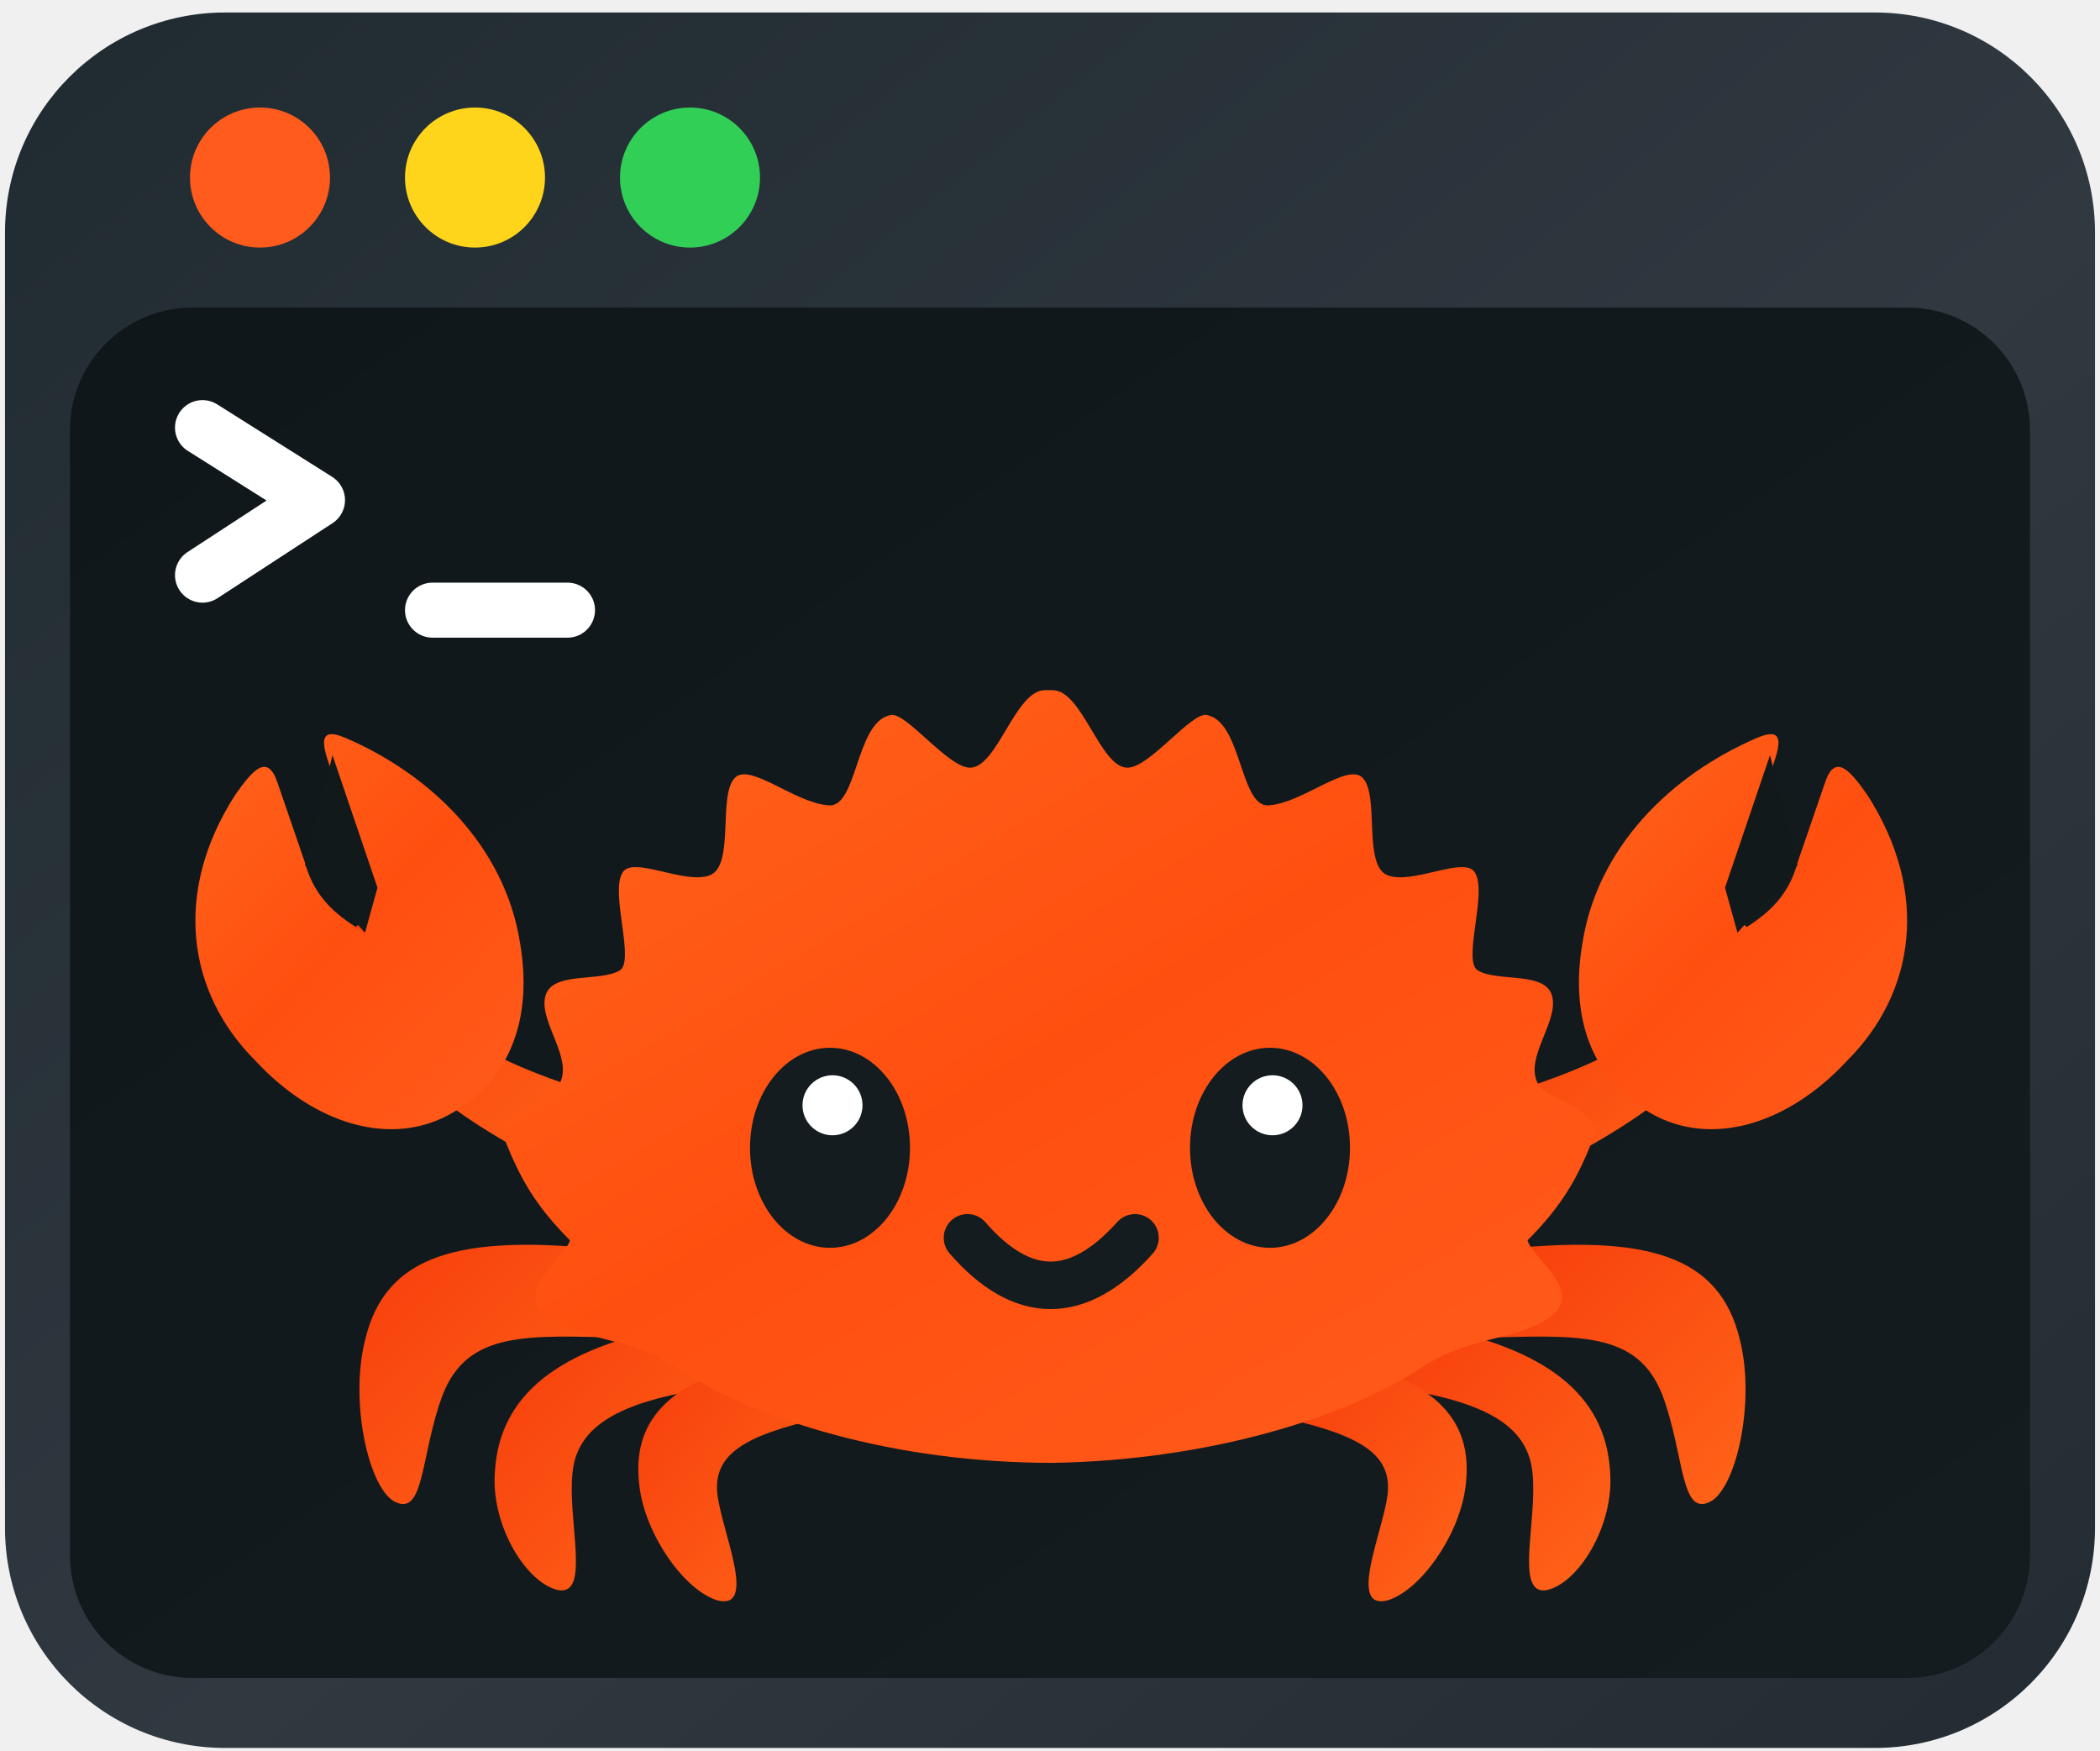
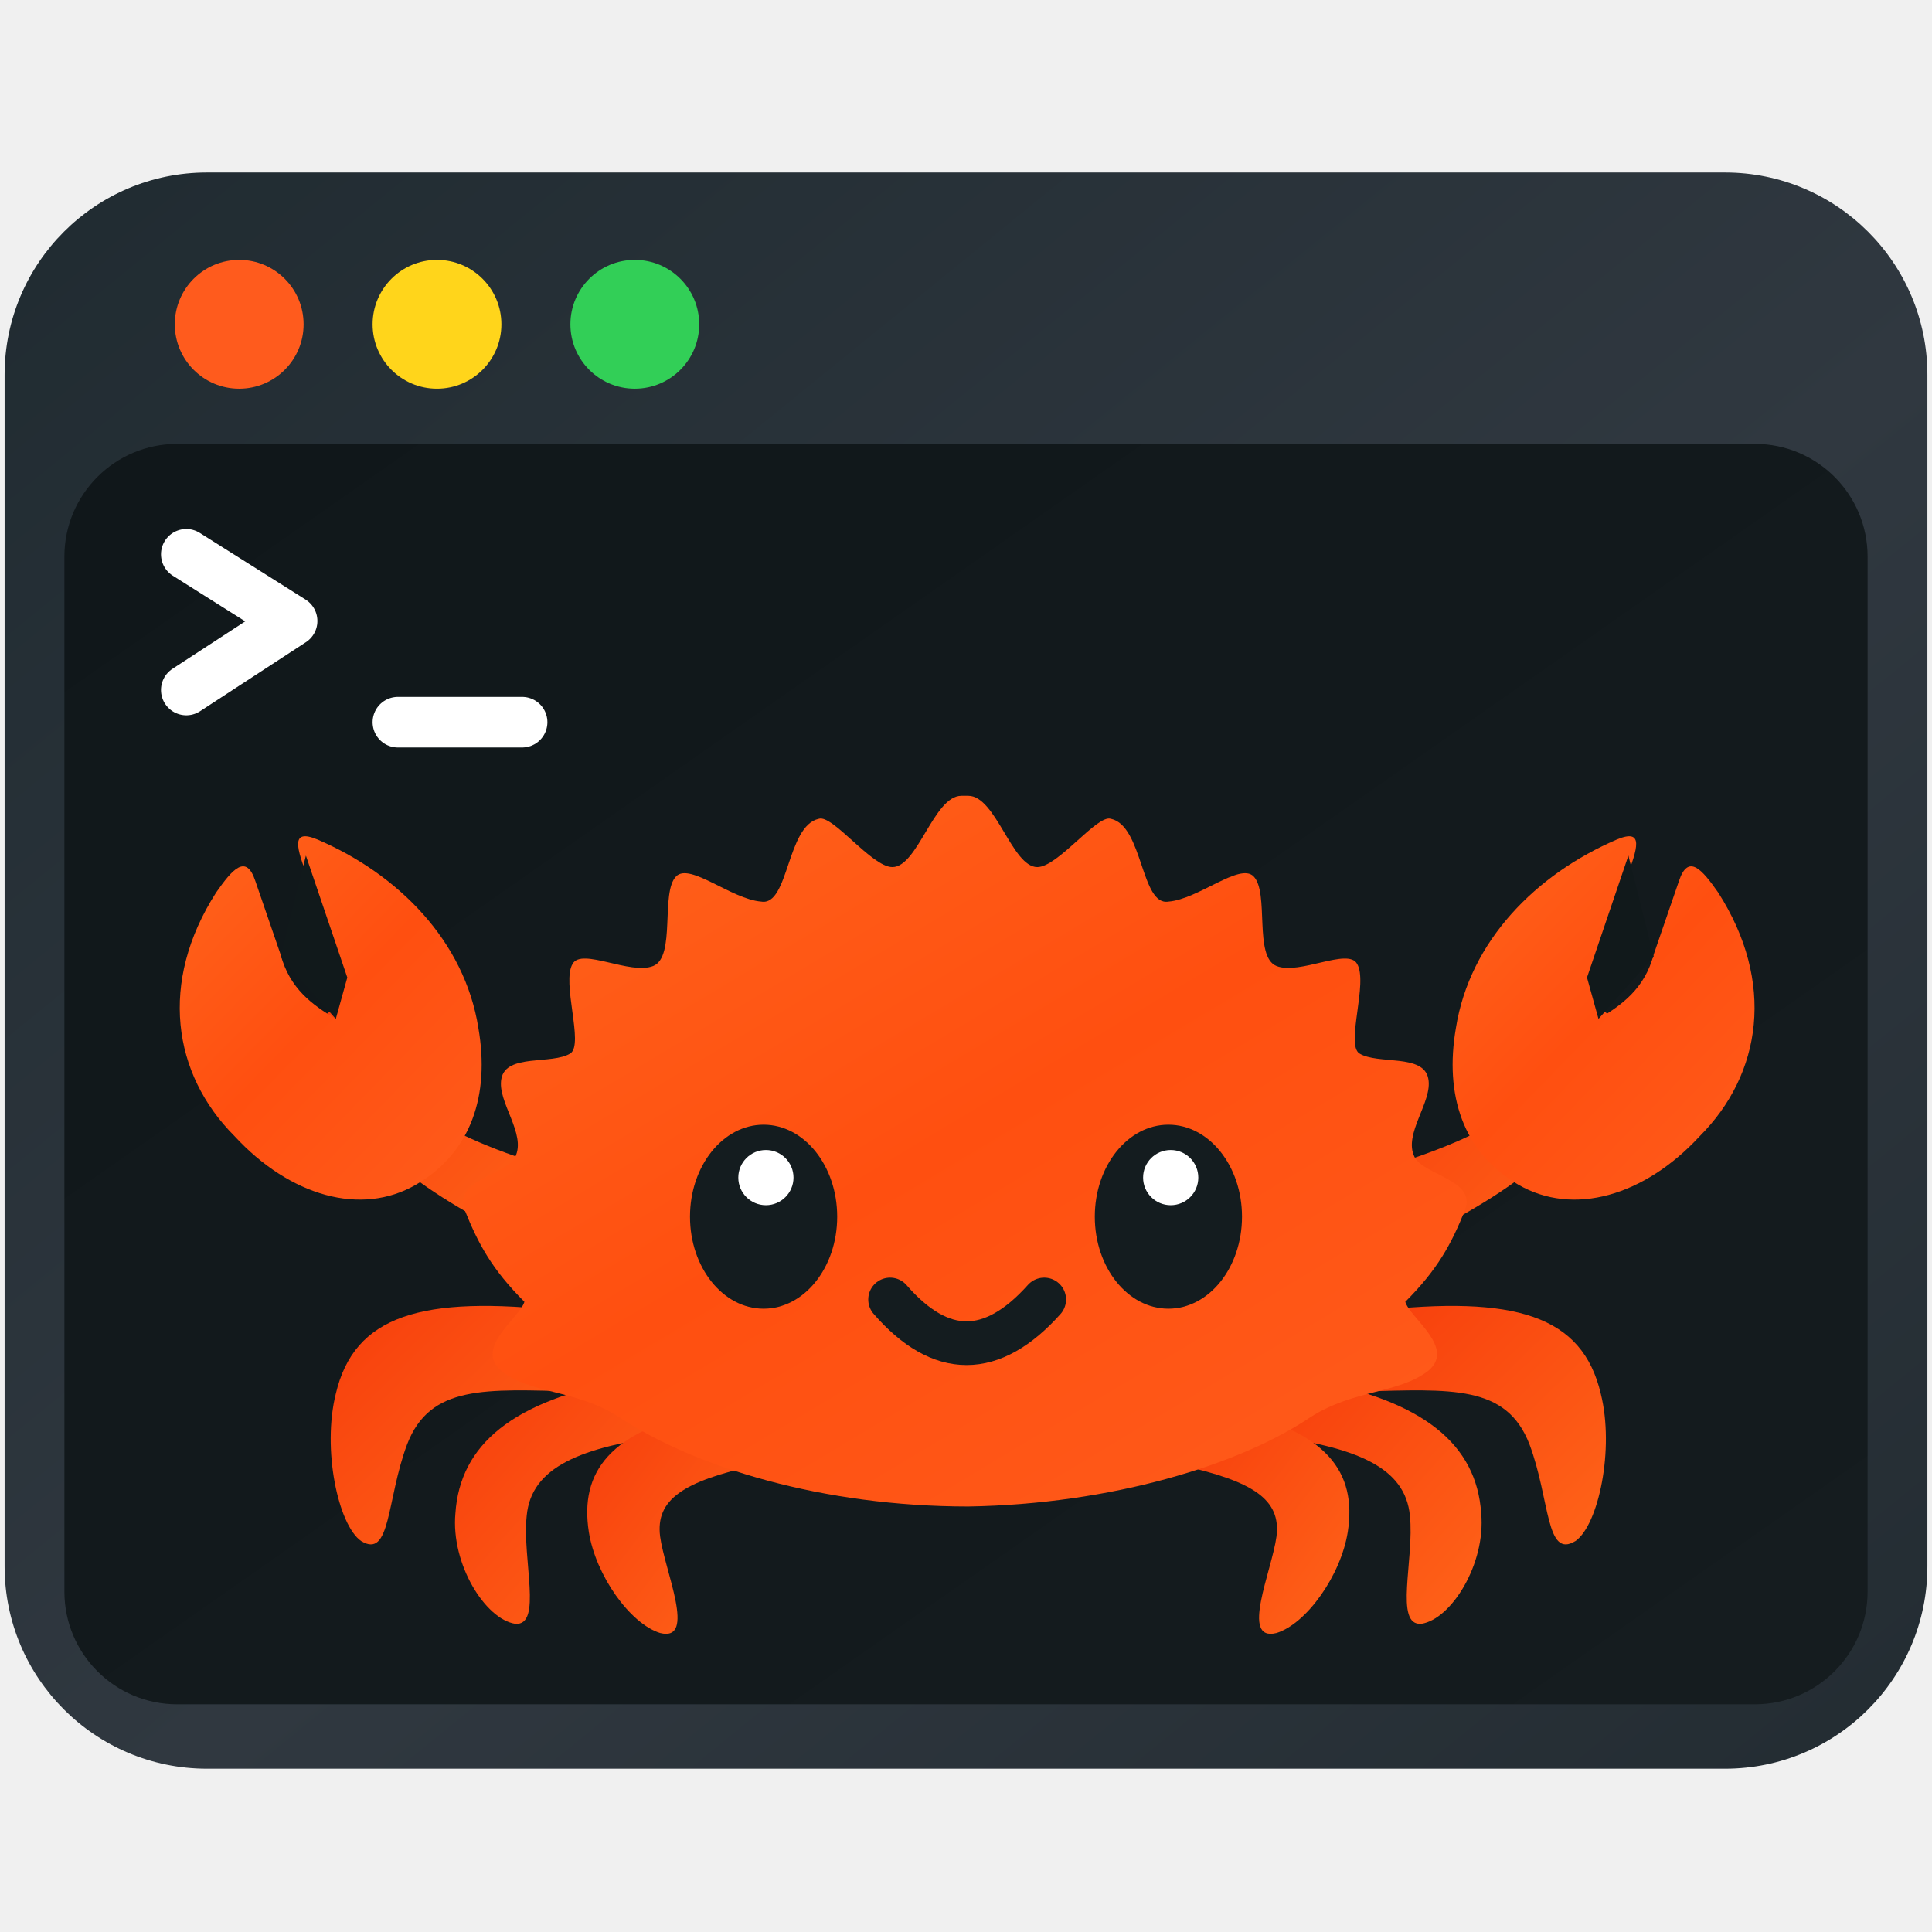
- <svg xmlns="http://www.w3.org/2000/svg" viewBox="0 0 840 700" role="img" aria-labelledby="title desc">
+ <svg xmlns="http://www.w3.org/2000/svg" viewBox="0 0 840 840" role="img" aria-labelledby="title desc">
  <defs>
    <linearGradient id="frame" x1="0" y1="0" x2="1" y2="1">
      <stop stop-color="#202b31" />
      <stop offset=".55" stop-color="#303840" />
      <stop offset="1" stop-color="#232c32" />
    </linearGradient>
    <linearGradient id="terminal" x1="0" y1="0" x2="1" y2="1">
      <stop stop-color="#10171a" />
      <stop offset="1" stop-color="#151c1f" />
    </linearGradient>
    <linearGradient id="crab" x1="0" y1="0" x2=".85" y2="1">
      <stop stop-color="#ff641c" />
      <stop offset=".52" stop-color="#ff4f10" />
      <stop offset="1" stop-color="#ff5a1a" />
    </linearGradient>
    <linearGradient id="legs" x1="0" y1="0" x2="1" y2="1">
      <stop stop-color="#f73e0c" />
      <stop offset="1" stop-color="#ff6419" />
    </linearGradient>
  </defs>
-   <rect x="2" y="5" width="836" height="694" rx="88" fill="url(#frame)" />
-   <rect x="28" y="123" width="784" height="548" rx="49" fill="url(#terminal)" />
-   <circle cx="104" cy="71" r="28" fill="#ff5b1d" />
-   <circle cx="190" cy="71" r="28" fill="#ffd51b" />
-   <circle cx="276" cy="71" r="28" fill="#32cf57" />
-   <path d="M81 171 127 200 81 230" fill="none" stroke="#fff" stroke-width="22" stroke-linecap="round" stroke-linejoin="round" />
-   <path d="M173 244h54" stroke="#fff" stroke-width="22" stroke-linecap="round" />
-   <g fill="url(#legs)">
-     <path d="M242 477C191 453 159 433 143 398c-9-20-3-34 11-28 8 35 35 52 83 67z" />
-     <path d="M245 500c-62-7-91 2-99 36-6 24 1 57 11 64 13 8 11-18 20-42 10-26 34-24 73-23z" />
-     <path d="M272 530c-49 9-72 28-74 58-2 22 13 46 26 48 12 1 3-28 5-47 2-21 23-30 63-35z" />
-     <path d="M308 543c-43 9-56 27-52 53 3 19 18 40 31 44 16 4 2-27 0-42-2-16 10-24 42-31z" />
-     <path d="M599 477c51-24 83-44 99-79 9-20 3-34-11-28-8 35-35 52-83 67z" />
-     <path d="M597 500c62-7 91 2 99 36 6 24-1 57-11 64-13 8-11-18-20-42-10-26-34-24-73-23z" />
-     <path d="M570 530c49 9 72 28 74 58 2 22-13 46-26 48-12 1-3-28-5-47-2-21-23-30-63-35z" />
-     <path d="M534 543c43 9 56 27 52 53-3 19-18 40-31 44-16 4-2-27 0-42 2-16-10-24-42-31z" />
+   <g transform="translate(0 70)">
+     <rect x="2" y="5" width="836" height="694" rx="88" fill="url(#frame)" />
+     <rect x="28" y="123" width="784" height="548" rx="49" fill="url(#terminal)" />
+     <circle cx="104" cy="71" r="28" fill="#ff5b1d" />
+     <circle cx="190" cy="71" r="28" fill="#ffd51b" />
+     <circle cx="276" cy="71" r="28" fill="#32cf57" />
+     <path d="M81 171 127 200 81 230" fill="none" stroke="#fff" stroke-width="22" stroke-linecap="round" stroke-linejoin="round" />
+     <path d="M173 244h54" stroke="#fff" stroke-width="22" stroke-linecap="round" />
+     <g fill="url(#legs)">
+       <path d="M242 477C191 453 159 433 143 398c-9-20-3-34 11-28 8 35 35 52 83 67z" />
+       <path d="M245 500c-62-7-91 2-99 36-6 24 1 57 11 64 13 8 11-18 20-42 10-26 34-24 73-23z" />
+       <path d="M272 530c-49 9-72 28-74 58-2 22 13 46 26 48 12 1 3-28 5-47 2-21 23-30 63-35z" />
+       <path d="M308 543c-43 9-56 27-52 53 3 19 18 40 31 44 16 4 2-27 0-42-2-16 10-24 42-31z" />
+       <path d="M599 477c51-24 83-44 99-79 9-20 3-34-11-28-8 35-35 52-83 67z" />
+       <path d="M597 500c62-7 91 2 99 36 6 24-1 57-11 64-13 8-11-18-20-42-10-26-34-24-73-23z" />
+       <path d="M570 530c49 9 72 28 74 58 2 22-13 46-26 48-12 1-3-28-5-47-2-21-23-30-63-35z" />
+       <path d="M534 543c43 9 56 27 52 53-3 19-18 40-31 44-16 4-2-27 0-42 2-16-10-24-42-31z" />
+     </g>
+     <path d="M146 373c-10-6-20-13-24-28l-11-32c-4-12-10-5-17 5-25 39-19 79 8 106 24 26 55 35 79 21 24-14 32-39 27-68-6-38-35-67-70-82-12-5-9 4-4 17l16 43z" fill="url(#crab)" />
+     <path d="m122 346 24 27 5-18-18-53" fill="#11191b" />
+     <path d="M695 373c10-6 20-13 24-28l11-32c4-12 10-5 17 5 25 39 19 79-8 106-24 26-55 35-79 21-24-14-32-39-27-68 6-38 35-67 70-82 12-5 9 4 4 17l-16 43z" fill="url(#crab)" />
+     <path d="m719 346-24 27-5-18 18-53" fill="#11191b" />
+     <path d="M421 276c12 0 19 31 30 31 9 0 26-23 32-21 14 3 13 38 25 36 13-1 31-17 37-11 7 7 0 35 10 39 10 4 31-8 35-1 5 8-5 35 1 39 8 5 28 0 30 11 2 10-11 24-6 34 4 8 27 10 22 23-6 15-12 26-26 40 2 7 22 20 10 30-13 10-32 8-51 20-31 21-87 38-149 39-63 0-119-17-152-39-19-12-39-10-51-20-12-10 8-23 10-30-14-14-20-25-26-40-5-13 18-15 22-23 5-10-8-24-6-34 2-11 22-6 30-11 6-4-4-31 1-39 4-7 25 5 35 1 10-4 3-32 10-39 6-6 24 10 37 11 12 2 11-33 25-36 6-2 23 21 32 21 11 0 18-31 30-31z" fill="url(#crab)" />
+     <ellipse cx="332" cy="459" rx="32" ry="40" fill="#141c1f" />
+     <ellipse cx="508" cy="459" rx="32" ry="40" fill="#141c1f" />
+     <circle cx="333" cy="442" r="12" fill="white" />
+     <circle cx="509" cy="442" r="12" fill="white" />
+     <path d="M387 495q33 38 67 0" stroke="#141c1f" stroke-width="19" stroke-linecap="round" fill="none" />
  </g>
-   <path d="M146 373c-10-6-20-13-24-28l-11-32c-4-12-10-5-17 5-25 39-19 79 8 106 24 26 55 35 79 21 24-14 32-39 27-68-6-38-35-67-70-82-12-5-9 4-4 17l16 43z" fill="url(#crab)" />
-   <path d="m122 346 24 27 5-18-18-53" fill="#11191b" />
-   <path d="M695 373c10-6 20-13 24-28l11-32c4-12 10-5 17 5 25 39 19 79-8 106-24 26-55 35-79 21-24-14-32-39-27-68 6-38 35-67 70-82 12-5 9 4 4 17l-16 43z" fill="url(#crab)" />
-   <path d="m719 346-24 27-5-18 18-53" fill="#11191b" />
-   <path d="M421 276c12 0 19 31 30 31 9 0 26-23 32-21 14 3 13 38 25 36 13-1 31-17 37-11 7 7 0 35 10 39 10 4 31-8 35-1 5 8-5 35 1 39 8 5 28 0 30 11 2 10-11 24-6 34 4 8 27 10 22 23-6 15-12 26-26 40 2 7 22 20 10 30-13 10-32 8-51 20-31 21-87 38-149 39-63 0-119-17-152-39-19-12-39-10-51-20-12-10 8-23 10-30-14-14-20-25-26-40-5-13 18-15 22-23 5-10-8-24-6-34 2-11 22-6 30-11 6-4-4-31 1-39 4-7 25 5 35 1 10-4 3-32 10-39 6-6 24 10 37 11 12 2 11-33 25-36 6-2 23 21 32 21 11 0 18-31 30-31z" fill="url(#crab)" />
-   <ellipse cx="332" cy="459" rx="32" ry="40" fill="#141c1f" />
-   <ellipse cx="508" cy="459" rx="32" ry="40" fill="#141c1f" />
-   <circle cx="333" cy="442" r="12" fill="white" />
-   <circle cx="509" cy="442" r="12" fill="white" />
-   <path d="M387 495q33 38 67 0" stroke="#141c1f" stroke-width="19" stroke-linecap="round" fill="none" />
</svg>
